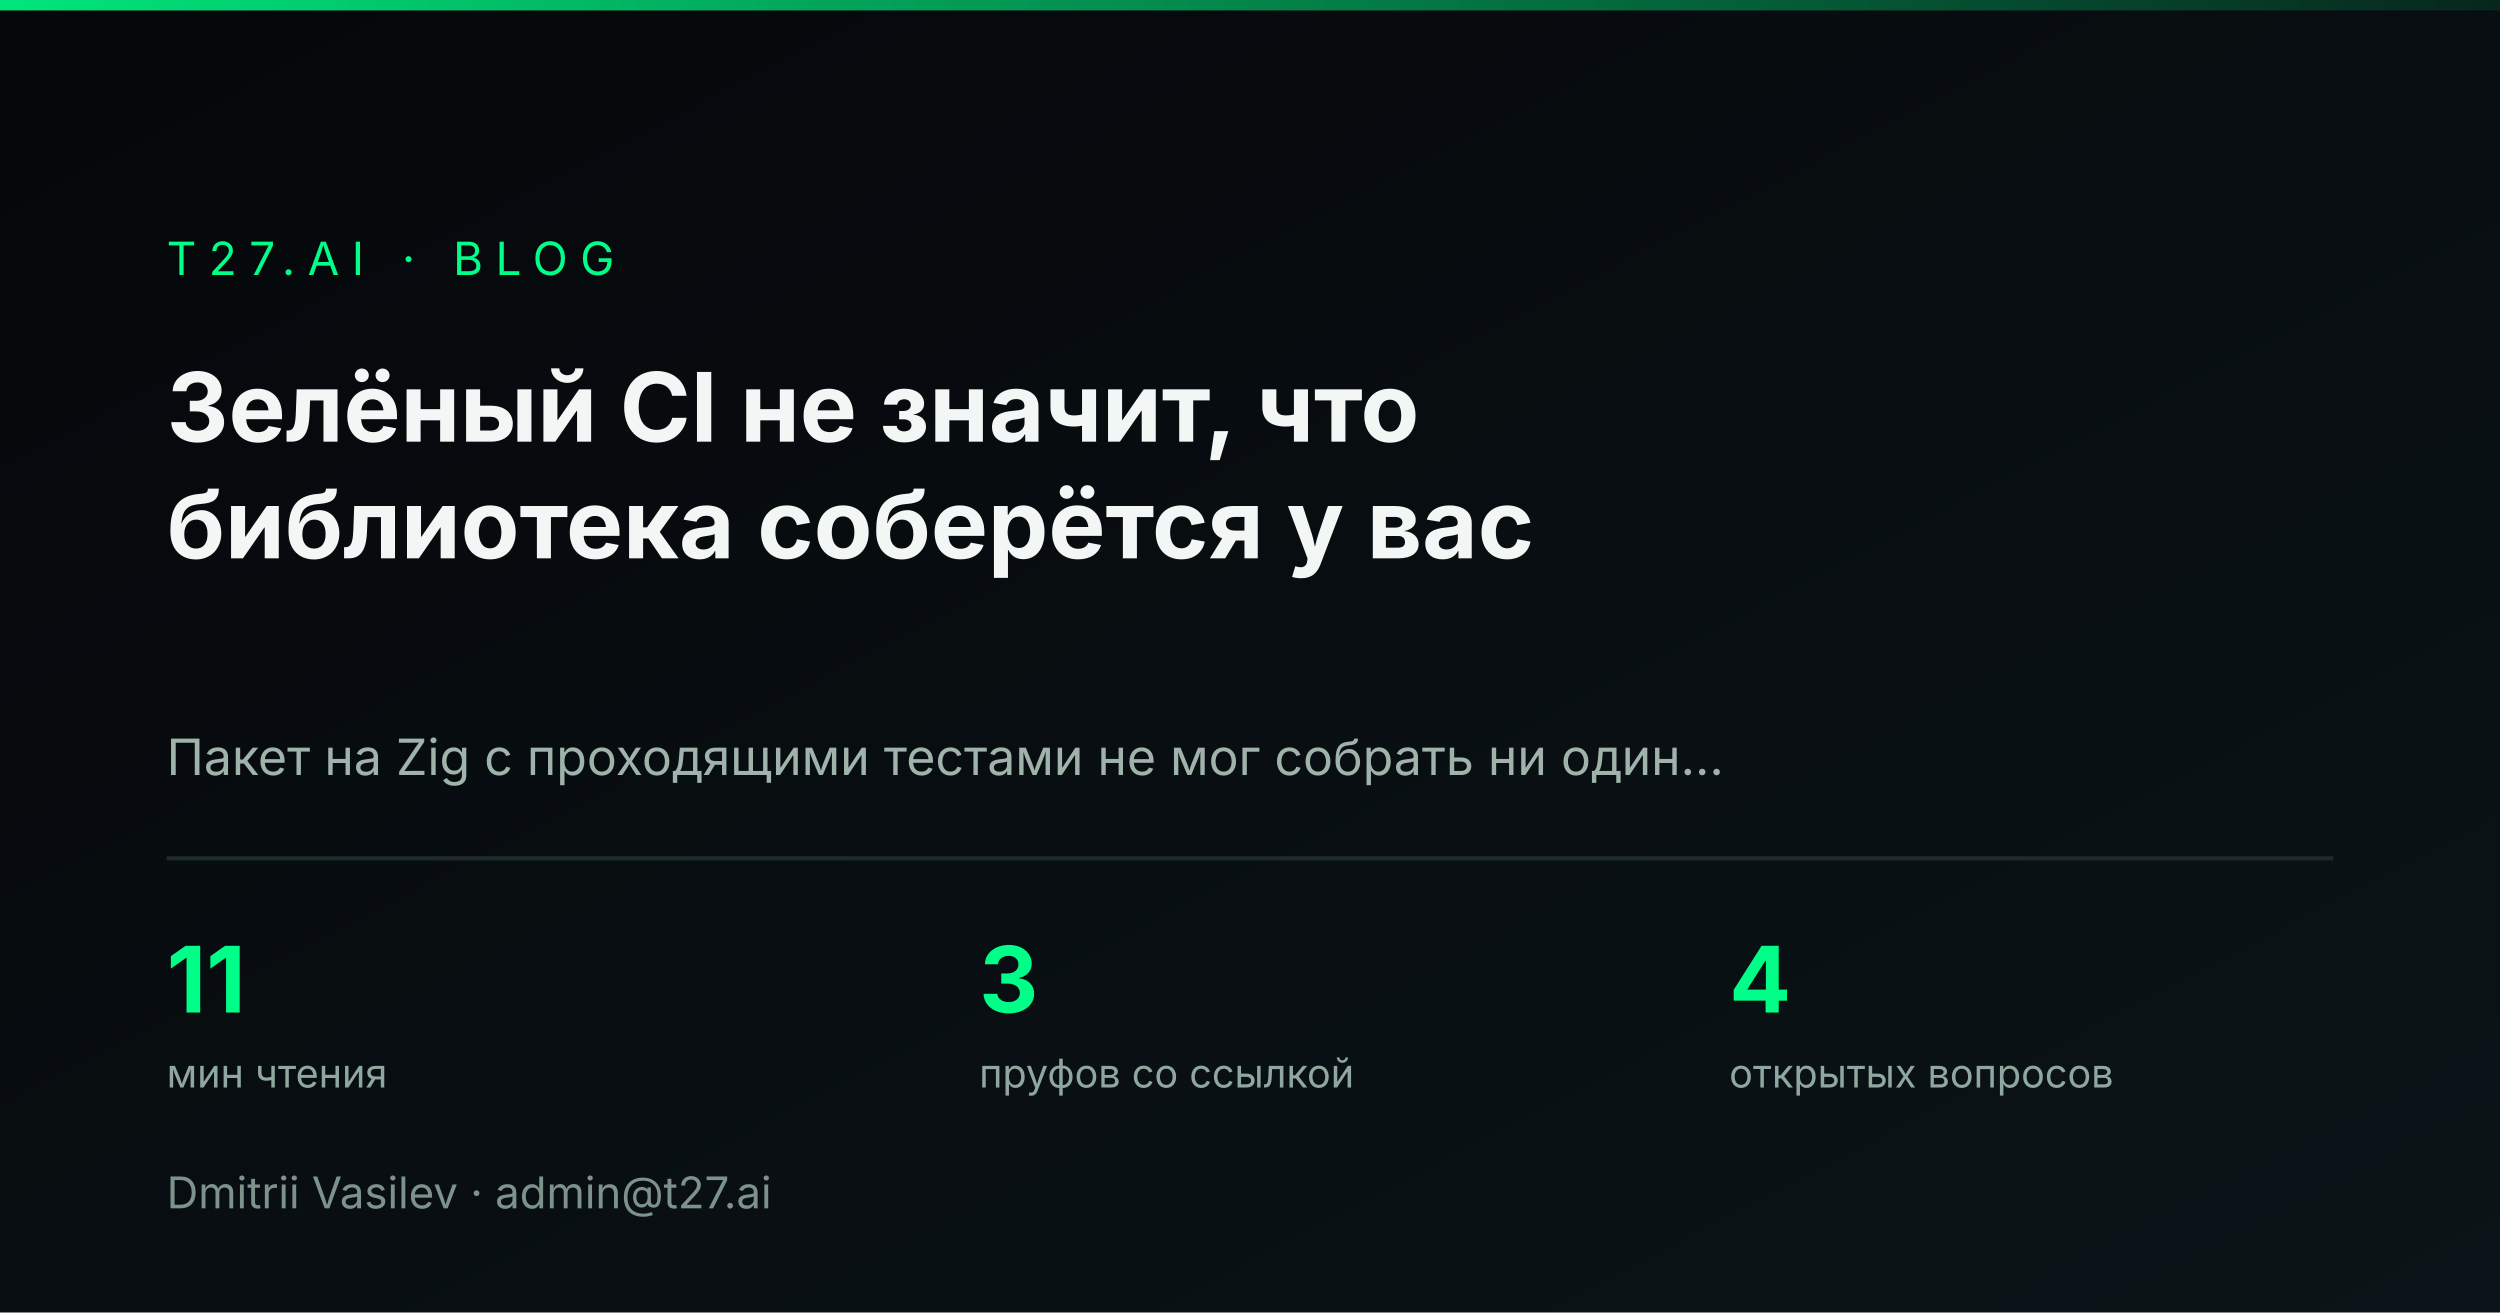
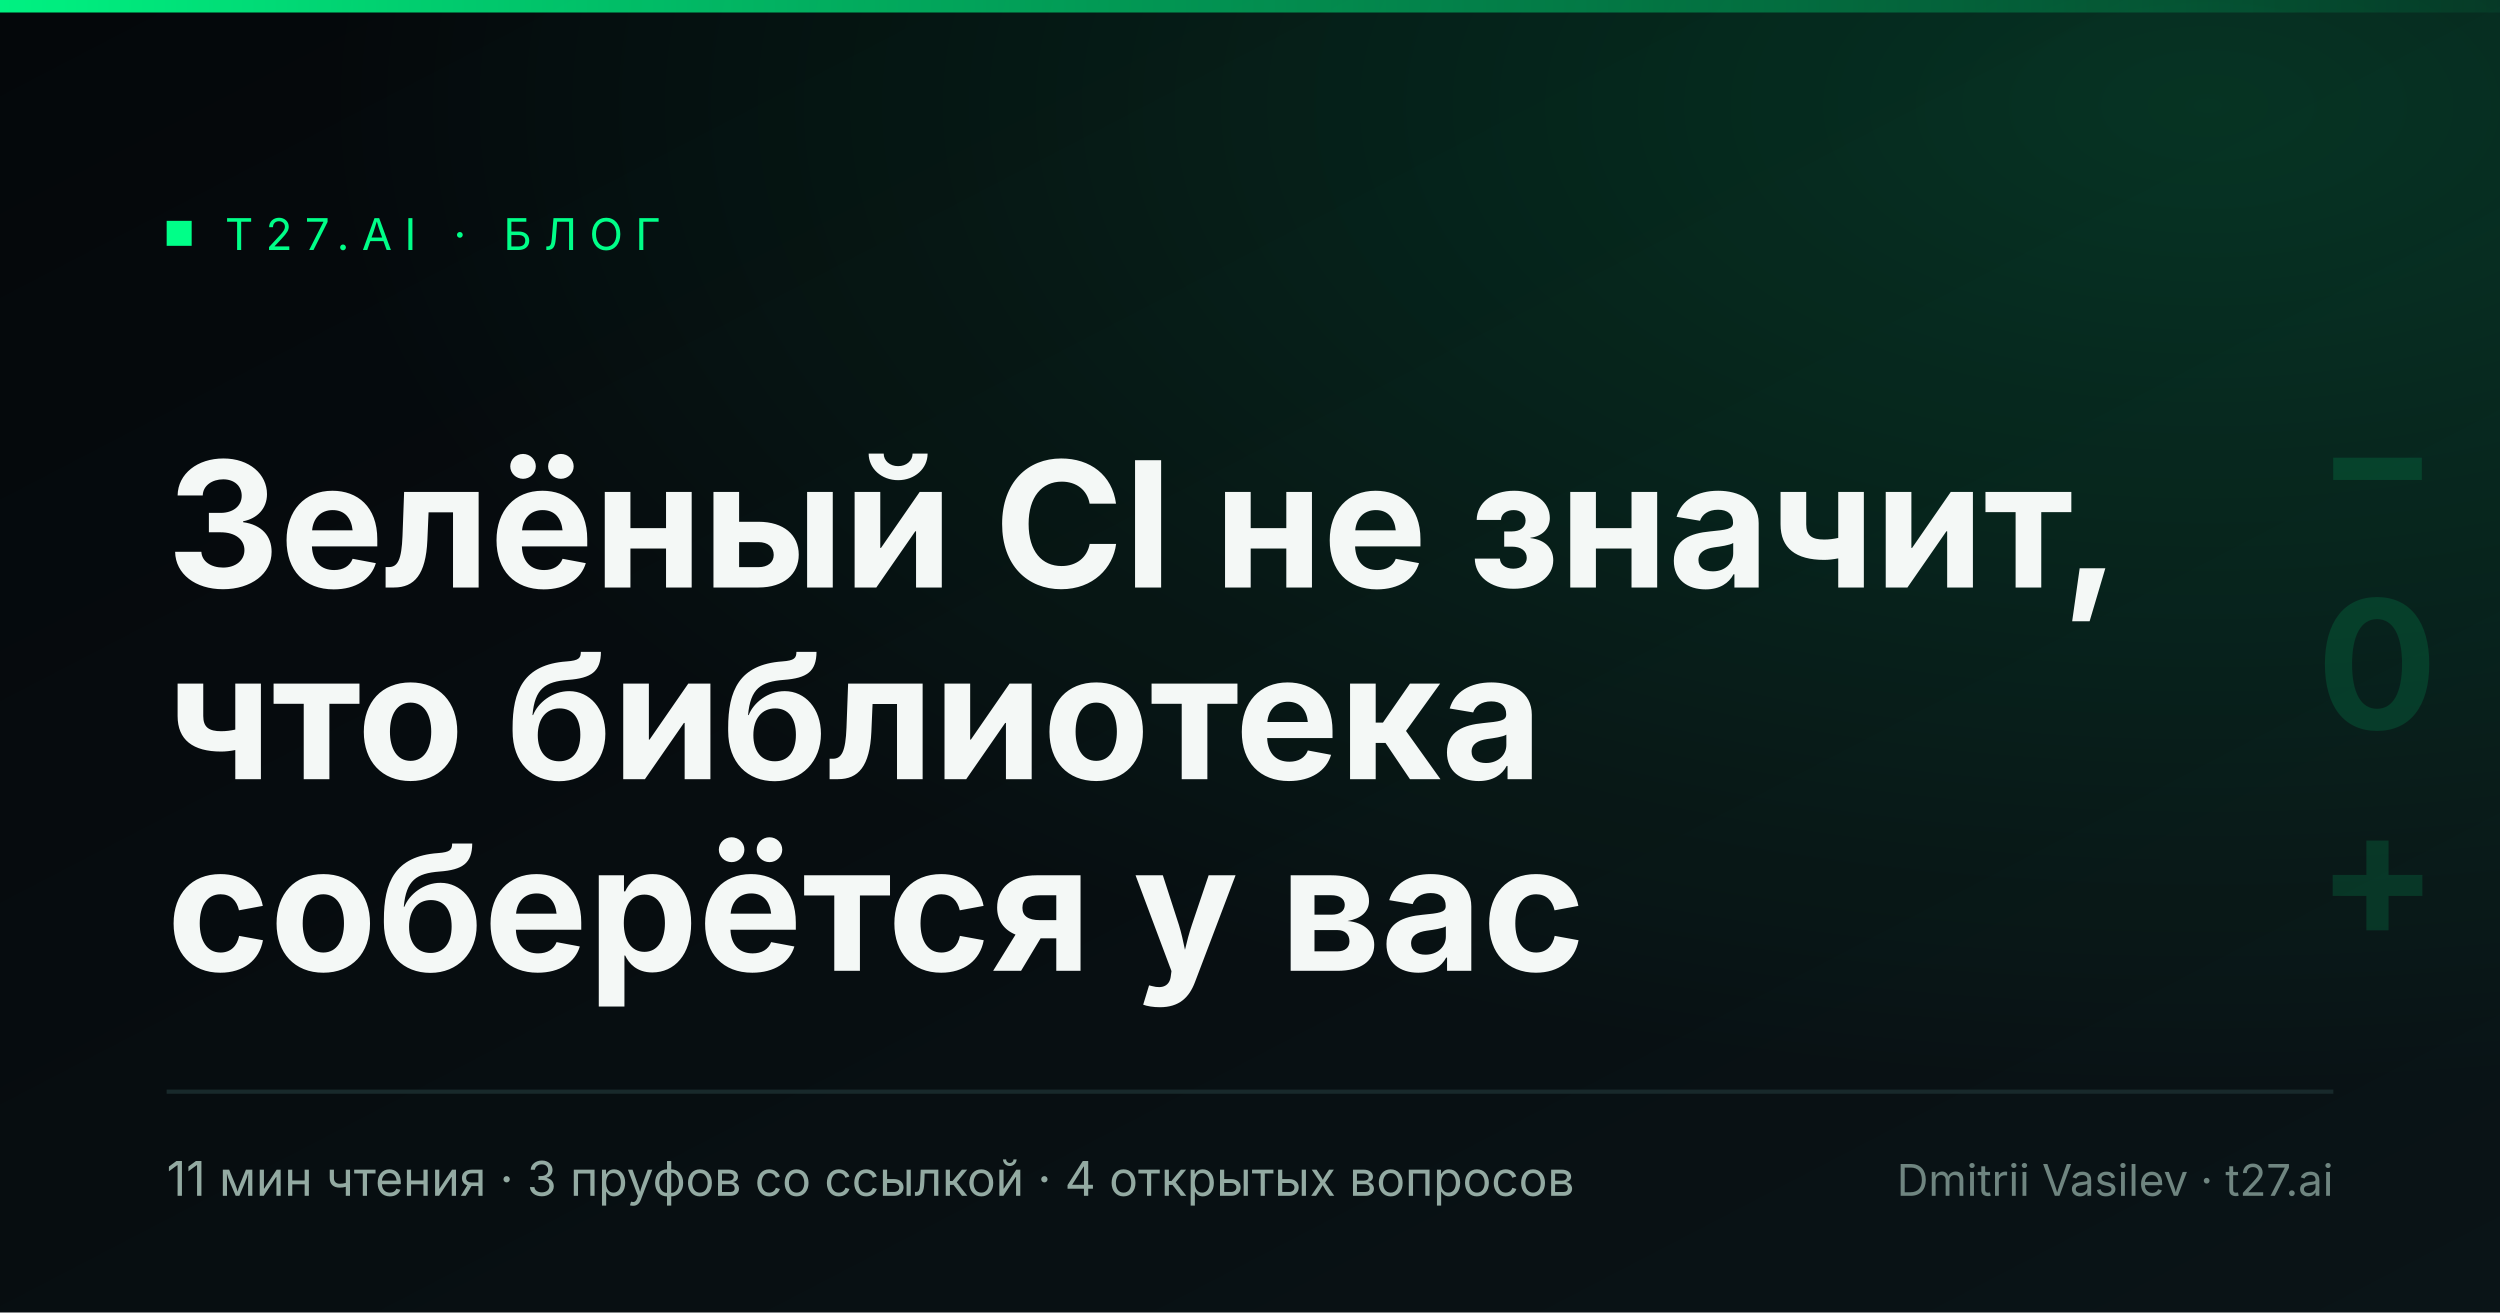
<svg xmlns="http://www.w3.org/2000/svg" width="1200" height="630" viewBox="0 0 1200 630" role="img" aria-label="Зелёный CI не значит, что библиотека соберётся у вас">
  <defs>
    <linearGradient id="bg" x1="0" y1="0" x2="1" y2="1">
-       <stop offset="0%" stop-color="#05070a" />
-       <stop offset="100%" stop-color="#0b1418" />
+       <stop offset="0%" stop-color="#04070a" />
+       <stop offset="100%" stop-color="#0a1417" />
    </linearGradient>
+     <radialGradient id="halo" cx="0.88" cy="0.08" r="0.75">
+       <stop offset="0%" stop-color="#00ff88" stop-opacity="0.16" />
+       <stop offset="100%" stop-color="#00ff88" stop-opacity="0" />
+     </radialGradient>
    <linearGradient id="glow" x1="0" y1="0" x2="1" y2="0">
-       <stop offset="0%" stop-color="#00ff88" stop-opacity="0.9" />
-       <stop offset="100%" stop-color="#00ff88" stop-opacity="0.1" />
+       <stop offset="0%" stop-color="#00ff88" stop-opacity="0.95" />
+       <stop offset="100%" stop-color="#00ff88" stop-opacity="0.06" />
    </linearGradient>
  </defs>
  <rect width="1200" height="630" fill="url(#bg)" />
-   <rect x="0" y="0" width="1200" height="5" fill="url(#glow)" />
-   <text x="80" y="132" font-family="Inter,Helvetica,Arial,sans-serif" font-size="22" fill="#00ff88" letter-spacing="6">T27.AI · BLOG</text>
-   <text x="80" y="212" font-family="Inter,Helvetica,Arial,sans-serif" font-size="46" font-weight="700" fill="#f2f6f4">Зелёный CI не значит, что</text>
-   <text x="80" y="268" font-family="Inter,Helvetica,Arial,sans-serif" font-size="46" font-weight="700" fill="#f2f6f4">библиотека соберётся у вас</text>
-   <text x="80" y="372" font-family="Inter,Helvetica,Arial,sans-serif" font-size="24" fill="#9fb3ab">Пакет на Zig с проходящими тестами не мог собрать ни один…</text>
-   <text x="80" y="486" font-family="Inter,Helvetica,Arial,sans-serif" font-size="44" font-weight="700" fill="#00ff88">11</text>
-   <text x="80" y="522" font-family="Inter,Helvetica,Arial,sans-serif" font-size="19" fill="#8fa79f">мин чтения</text>
-   <text x="470" y="486" font-family="Inter,Helvetica,Arial,sans-serif" font-size="44" font-weight="700" fill="#00ff88">3</text>
-   <text x="470" y="522" font-family="Inter,Helvetica,Arial,sans-serif" font-size="19" fill="#8fa79f">пруфов со ссылкой</text>
-   <text x="830" y="486" font-family="Inter,Helvetica,Arial,sans-serif" font-size="44" font-weight="700" fill="#00ff88">4</text>
-   <text x="830" y="522" font-family="Inter,Helvetica,Arial,sans-serif" font-size="19" fill="#8fa79f">открытых вопросов</text>
-   <text x="80" y="580" font-family="Inter,Helvetica,Arial,sans-serif" font-size="21" fill="#7d928b">Dmitrii Vasilev · admin@t27.ai</text>
-   <line x1="80" y1="412" x2="1120" y2="412" stroke="#1d2b2a" stroke-width="2" />
+   <rect width="1200" height="630" fill="url(#halo)" />
+   <text x="1112" y="250" font-family="Inter,Helvetica,Arial,sans-serif" font-size="86" font-weight="700" fill="#00ff88" opacity="0.13">−</text>
+   <text x="1112" y="350" font-family="Inter,Helvetica,Arial,sans-serif" font-size="86" font-weight="700" fill="#00ff88" opacity="0.13">0</text>
+   <text x="1112" y="450" font-family="Inter,Helvetica,Arial,sans-serif" font-size="86" font-weight="700" fill="#00ff88" opacity="0.13">+</text>
+   <rect x="0" y="0" width="1200" height="6" fill="url(#glow)" />
+   <rect x="80" y="106" width="12" height="12" fill="#00ff88" />
+   <text x="108" y="120" font-family="Inter,Helvetica,Arial,sans-serif" font-size="21" letter-spacing="6" fill="#00ff88">T27.AI · БЛОГ</text>
+   <text x="80" y="282" font-family="Inter,Helvetica,Arial,sans-serif" font-size="84" font-weight="700" fill="#f4f8f6">Зелёный CI не значит,</text>
+   <text x="80" y="374" font-family="Inter,Helvetica,Arial,sans-serif" font-size="84" font-weight="700" fill="#f4f8f6">что библиотека</text>
+   <text x="80" y="466" font-family="Inter,Helvetica,Arial,sans-serif" font-size="84" font-weight="700" fill="#f4f8f6">соберётся у вас</text>
+   <line x1="80" y1="524" x2="1120" y2="524" stroke="#18292b" stroke-width="2" />
+   <text x="80" y="574" font-family="Inter,Helvetica,Arial,sans-serif" font-size="23" fill="#93aaa2">11 мин чтения  ·  3 пруфов со ссылкой  ·  4 открытых вопросов</text>
+   <text x="1120" y="574" text-anchor="end" font-family="Inter,Helvetica,Arial,sans-serif" font-size="21" fill="#6f8580">Dmitrii Vasilev · t27.ai</text>
</svg>
